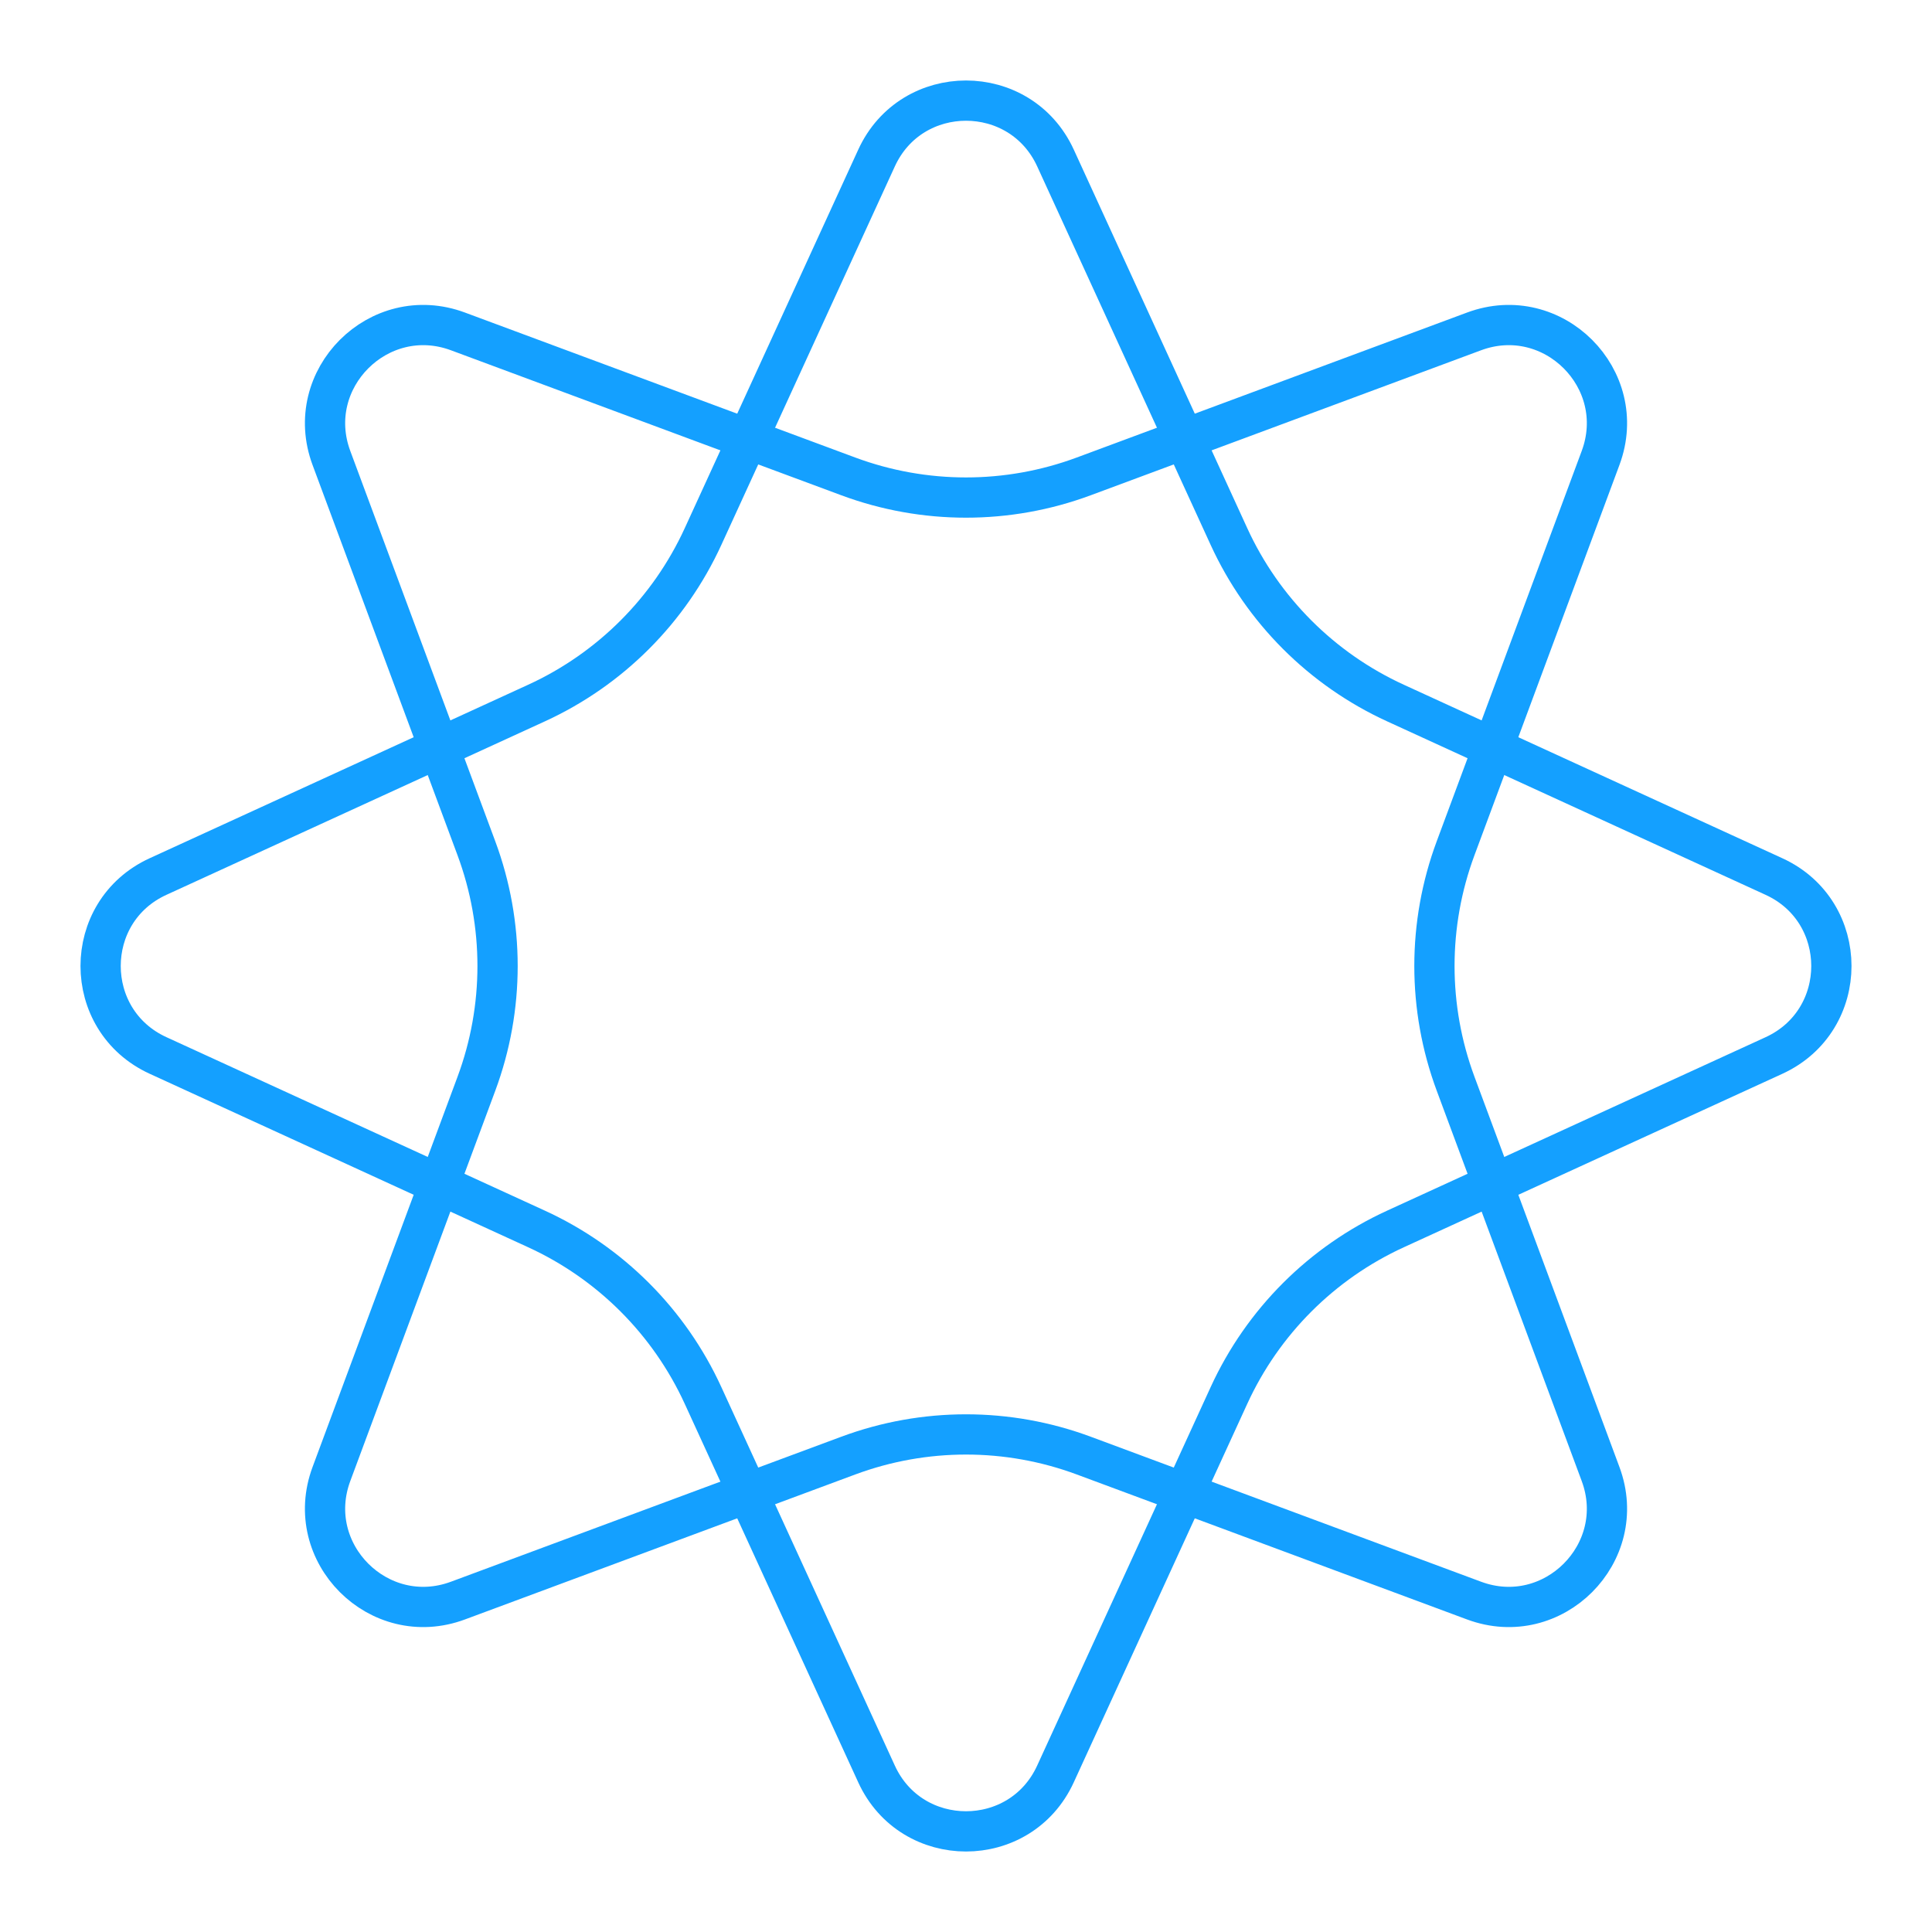
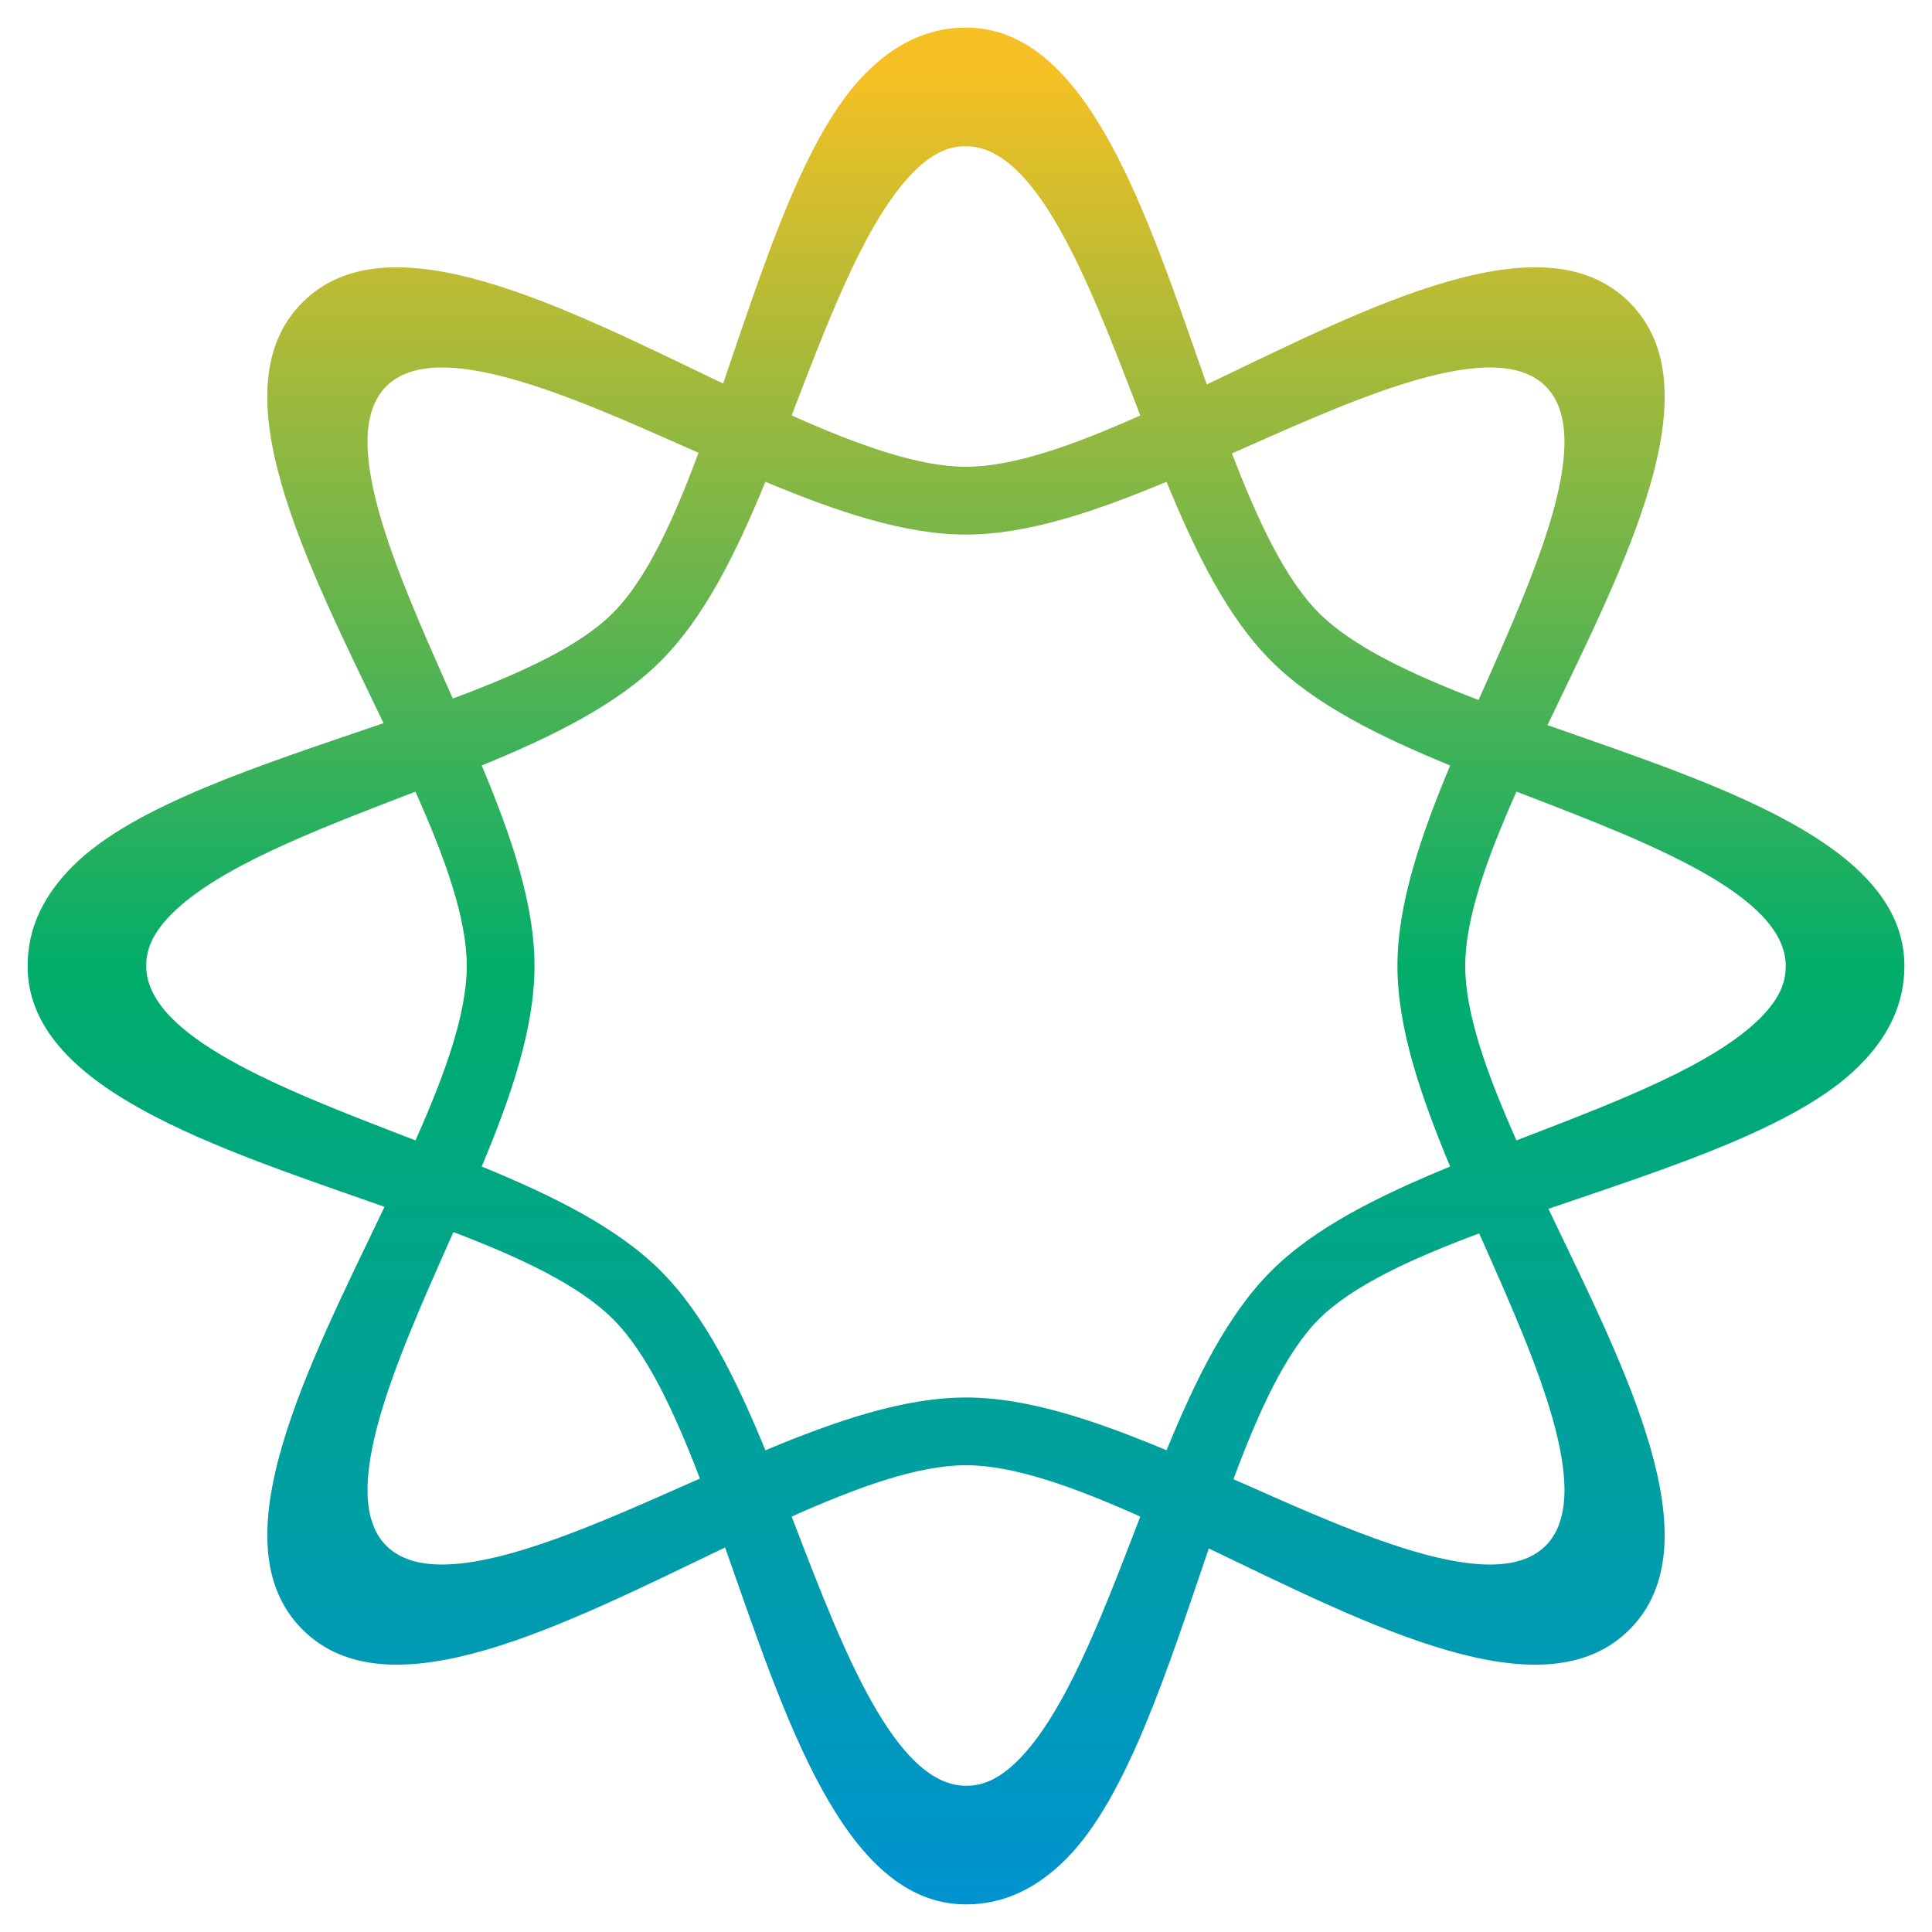
- <svg xmlns="http://www.w3.org/2000/svg" width="1em" height="1em" viewBox="0 0 48 48">
-   <path fill="none" stroke="#14A0FF" stroke-linecap="round" stroke-linejoin="round" d="m26.224 3.927l4.309 9.403a8.4 8.4 0 0 0 4.137 4.137l9.403 4.31c1.903.871 1.903 3.575 0 4.447l-9.403 4.309a8.4 8.4 0 0 0-4.137 4.137l-4.31 9.403c-.871 1.903-3.575 1.903-4.446 0l-4.31-9.403a8.4 8.4 0 0 0-4.137-4.137l-9.403-4.31c-1.903-.871-1.903-3.575 0-4.446l9.403-4.31a8.4 8.4 0 0 0 4.137-4.137l4.31-9.403c.871-1.903 3.575-1.903 4.447 0" />
-   <path fill="none" stroke="#14A0FF" stroke-linecap="round" stroke-linejoin="round" d="m39.766 11.378l-3.602 9.696a8.4 8.4 0 0 0 0 5.851l3.602 9.697c.729 1.961-1.183 3.873-3.144 3.144l-9.696-3.602a8.4 8.4 0 0 0-5.851 0l-9.697 3.602c-1.961.729-3.873-1.183-3.144-3.144l3.602-9.696a8.4 8.4 0 0 0 0-5.851l-3.602-9.697c-.729-1.961 1.183-3.873 3.144-3.144l9.697 3.602a8.4 8.4 0 0 0 5.85 0l9.697-3.602c1.961-.729 3.873 1.183 3.144 3.144" />
+ <svg xmlns="http://www.w3.org/2000/svg" width="35" height="35" viewBox="0 0 35 34" fill="none">
+   <path fill-rule="evenodd" clip-rule="evenodd" d="M15.689 0.82C14.58 1.928 13.845 4.275 13.1 6.448C10.189 5.054 7.041 3.416 5.479 4.978C3.915 6.542 5.553 9.691 6.948 12.601C4.775 13.346 2.43 14.08 1.32 15.189C0.808 15.7 0.5 16.291 0.5 16.999C0.5 19.22 3.912 20.287 6.966 21.363C5.568 24.284 3.909 27.451 5.48 29.021C7.05 30.59 10.216 28.932 13.136 27.534C14.213 30.587 15.279 34 17.5 34C18.208 34 18.799 33.691 19.311 33.18C20.419 32.07 21.155 29.726 21.899 27.552C24.809 28.946 27.957 30.584 29.52 29.021C31.084 27.458 29.445 24.309 28.051 21.399C30.225 20.654 32.571 19.92 33.679 18.81C34.191 18.3 34.5 17.709 34.5 16.999C34.5 14.78 31.088 13.712 28.034 12.636C29.433 9.715 31.091 6.549 29.52 4.978C27.951 3.409 24.783 5.067 21.862 6.465C20.787 3.412 19.72 0 17.5 0C16.791 0 16.201 0.308 15.689 0.82ZM14.342 7.026C14.37 6.954 14.397 6.882 14.425 6.808C15.062 5.155 15.721 3.445 16.557 2.609C16.965 2.201 17.276 2.149 17.5 2.149C18.779 2.149 19.733 4.624 20.574 6.809C20.602 6.882 20.631 6.954 20.657 7.026C19.469 7.557 18.369 7.956 17.5 7.956C16.631 7.956 15.531 7.557 14.342 7.026ZM23.894 10.605C23.28 9.99 22.785 8.93 22.318 7.714C22.39 7.682 22.46 7.651 22.531 7.62C24.671 6.67 27.096 5.593 28.001 6.498C28.905 7.404 27.829 9.828 26.88 11.969C26.848 12.04 26.817 12.11 26.785 12.181C25.57 11.715 24.51 11.219 23.894 10.605ZM8.12 11.969C7.171 9.828 6.095 7.404 6.998 6.498C7.903 5.594 10.328 6.67 12.467 7.62C12.531 7.647 12.592 7.674 12.655 7.702C12.197 8.933 11.707 10.001 11.104 10.605C10.501 11.209 9.431 11.697 8.202 12.155C8.175 12.092 8.147 12.031 8.12 11.969ZM21.133 8.228C21.666 9.525 22.239 10.684 23.027 11.472C23.815 12.261 24.974 12.835 26.271 13.367C25.731 14.661 25.316 15.885 25.316 16.999C25.316 18.114 25.731 19.338 26.271 20.633C24.974 21.166 23.815 21.739 23.027 22.527C22.239 23.315 21.666 24.474 21.133 25.773C19.838 25.232 18.615 24.817 17.5 24.817C16.386 24.817 15.16 25.232 13.866 25.773C13.333 24.474 12.76 23.315 11.973 22.527C11.185 21.739 10.026 21.166 8.727 20.633C9.269 19.338 9.683 18.114 9.683 16.999C9.683 15.885 9.269 14.661 8.727 13.367C10.026 12.835 11.185 12.261 11.973 11.472C12.76 10.684 13.333 9.525 13.866 8.228C15.16 8.768 16.386 9.184 17.5 9.184C18.615 9.184 19.838 8.768 21.133 8.228ZM26.544 16.999C26.544 16.131 26.943 15.03 27.472 13.841L27.691 13.925C29.876 14.768 32.35 15.721 32.35 16.999C32.35 17.224 32.298 17.534 31.89 17.942C31.054 18.779 29.344 19.438 27.691 20.075L27.472 20.159C26.943 18.97 26.544 17.87 26.544 16.999ZM7.309 20.075C5.124 19.232 2.649 18.279 2.649 16.999C2.649 16.776 2.702 16.465 3.11 16.057C3.946 15.221 5.655 14.563 7.309 13.925C7.381 13.898 7.453 13.869 7.526 13.842C8.057 15.03 8.456 16.131 8.456 16.999C8.456 17.87 8.057 18.97 7.527 20.159C7.454 20.13 7.381 20.102 7.309 20.075ZM6.998 27.502C6.095 26.597 7.171 24.172 8.12 22.032C8.152 21.96 8.183 21.89 8.214 21.82C9.43 22.284 10.489 22.781 11.104 23.396C11.719 24.01 12.214 25.07 12.68 26.286C12.61 26.318 12.54 26.348 12.467 26.379C10.898 27.076 9.173 27.843 8.008 27.843C7.587 27.843 7.239 27.742 6.998 27.502ZM22.532 26.379C22.468 26.353 22.407 26.325 22.345 26.297C22.802 25.069 23.292 23.998 23.894 23.396C24.499 22.793 25.567 22.303 26.796 21.844C26.826 21.908 26.852 21.969 26.88 22.032C27.829 24.172 28.905 26.597 28.001 27.502C27.76 27.743 27.412 27.843 26.991 27.843C25.827 27.843 24.102 27.077 22.532 26.379ZM14.425 27.191C14.397 27.118 14.37 27.046 14.342 26.974C15.531 26.442 16.631 26.044 17.5 26.044C18.369 26.044 19.469 26.443 20.657 26.974C20.631 27.046 20.602 27.118 20.574 27.191C19.937 28.844 19.278 30.554 18.443 31.39C18.034 31.798 17.723 31.851 17.5 31.851C16.22 31.851 15.266 29.376 14.425 27.191ZM15.689 0.82V0.819V0.82Z" fill="url(#paint0_linear)" />
+   <defs>
+     <linearGradient id="paint0_linear" x1="0.932" y1="0.864" x2="0.932" y2="34" gradientUnits="userSpaceOnUse">
+       <stop stop-color="#F4C024" />
+       <stop offset="0.492" stop-color="#00AD6A" />
+       <stop offset="1" stop-color="#0093D0" />
+     </linearGradient>
+   </defs>
</svg>
